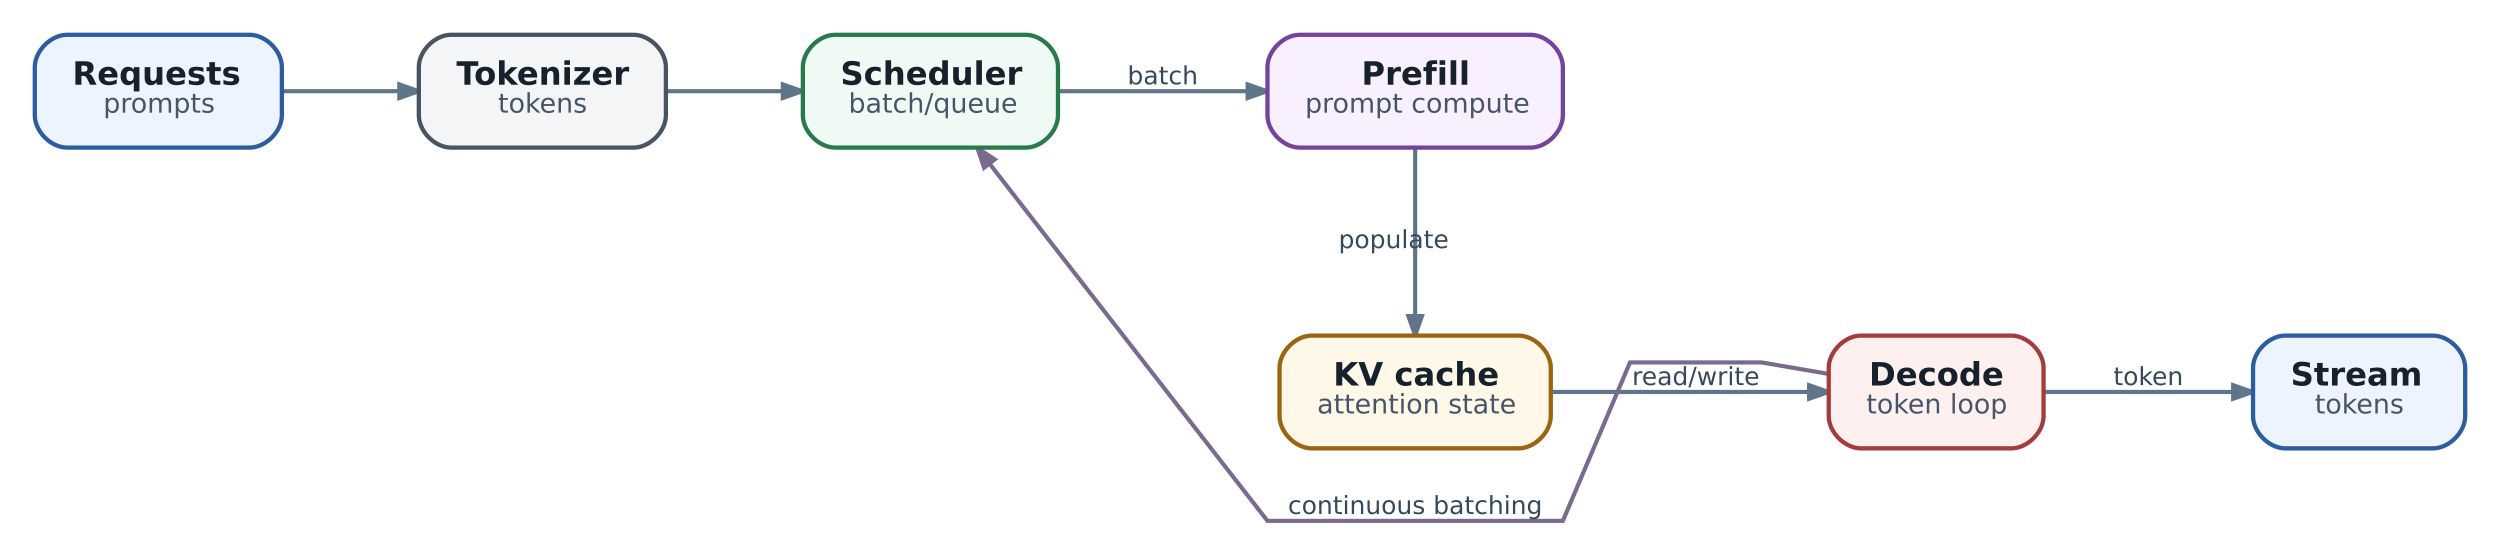
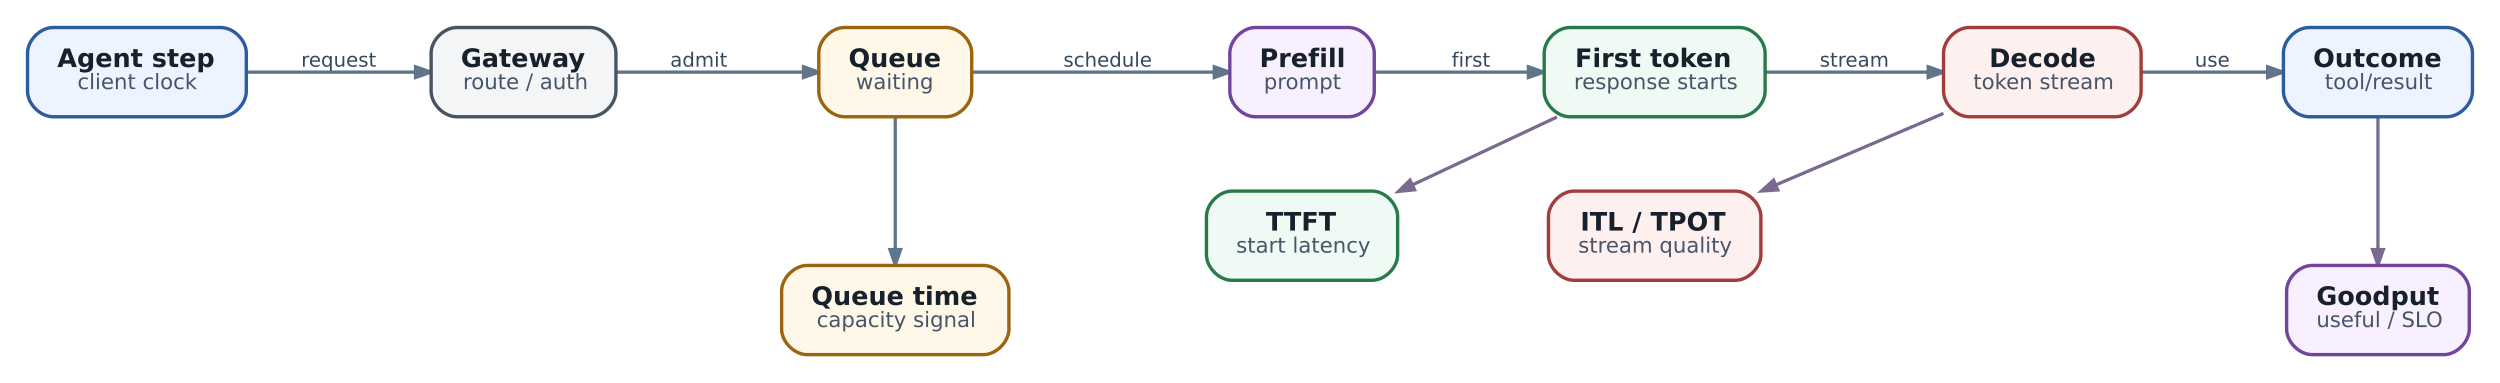
- <svg xmlns="http://www.w3.org/2000/svg" aria-label="Local inference: путь запроса через batching, prefill, KV cache и decode" class="diagram diagram-redrawn" height="206.92" role="img" viewBox="0 0 930.92 206.92" width="930.92">
-   <g class="graph" transform="scale(1 1) rotate(0) translate(12.96 193.96)">
+ <svg xmlns="http://www.w3.org/2000/svg" aria-label="Путь inference-запроса: где возникают queue time, TTFT, ITL и полезный результат" class="diagram diagram-redrawn" height="179.92" role="img" viewBox="0 0 1176.92 179.92" width="1176.92">
+   <g class="graph" transform="scale(1 1) rotate(0) translate(12.96 166.96)">
    <g class="edge">
-       <path d="M92,-160C105.86,-160 121.25,-160 135.57,-160" fill="none" stroke="#60748a" stroke-width="1.55" />
-       <polygon fill="#60748a" points="135.74,-162.52 142.94,-160 135.74,-157.48 135.74,-162.52" stroke="#60748a" stroke-width="1.55" />
+       <path d="M103.12,-133C127.9,-133 157.65,-133 182.37,-133" fill="none" stroke="#60748a" stroke-width="1.55" />
+       <polygon fill="#60748a" points="182.67,-135.52 189.87,-133 182.67,-130.48 182.67,-135.52" stroke="#60748a" stroke-width="1.55" />
+       <text fill="#34495e" font-family="DejaVu Sans" font-size="9.30" text-anchor="middle" x="146.5" y="-135.56">request</text>
    </g>
    <g class="edge">
-       <path d="M235.09,-160C248.84,-160 264.09,-160 278.38,-160" fill="none" stroke="#60748a" stroke-width="1.55" />
-       <polygon fill="#60748a" points="278.54,-162.52 285.74,-160 278.54,-157.48 278.54,-162.52" stroke="#60748a" stroke-width="1.55" />
+       <path d="M277.26,-133C304.06,-133 338.46,-133 365.17,-133" fill="none" stroke="#60748a" stroke-width="1.55" />
+       <polygon fill="#60748a" points="365.29,-135.52 372.49,-133 365.29,-130.48 365.29,-135.52" stroke="#60748a" stroke-width="1.55" />
+       <text fill="#34495e" font-family="DejaVu Sans" font-size="9.30" text-anchor="middle" x="316" y="-135.56">admit</text>
    </g>
    <g class="edge">
-       <path d="M381.4,-160C402.84,-160 428.52,-160 451.48,-160" fill="none" stroke="#60748a" stroke-width="1.55" />
-       <polygon fill="#60748a" points="451.63,-162.52 458.83,-160 451.63,-157.48 451.63,-162.52" stroke="#60748a" stroke-width="1.55" />
-       <text fill="#34495e" font-family="DejaVu Sans" font-size="9.30" text-anchor="middle" x="420" y="-162.56">batch</text>
+       <path d="M444.7,-133C476.94,-133 524.65,-133 558.47,-133" fill="none" stroke="#60748a" stroke-width="1.55" />
+       <polygon fill="#60748a" points="558.69,-135.52 565.89,-133 558.69,-130.48 558.69,-135.52" stroke="#60748a" stroke-width="1.55" />
+       <text fill="#34495e" font-family="DejaVu Sans" font-size="9.30" text-anchor="middle" x="508.5" y="-135.56">schedule</text>
    </g>
    <g class="edge">
-       <path d="M514,-138.65C514,-121 514,-95.79 514,-76.43" fill="none" stroke="#60748a" stroke-width="1.55" />
-       <polygon fill="#60748a" points="516.52,-76.27 514,-69.07 511.48,-76.27 516.52,-76.27" stroke="#60748a" stroke-width="1.55" />
-       <text fill="#34495e" font-family="DejaVu Sans" font-size="9.30" text-anchor="middle" x="506" y="-101.56">populate</text>
+       <path d="M408.5,-111.72C408.5,-103.33 408.5,-95.67 408.5,-95.67 408.5,-95.67 408.5,-58.33 408.5,-58.33 408.5,-58.33 408.5,-54.71 408.5,-49.72" fill="none" stroke="#60748a" stroke-width="1.55" />
+       <polygon fill="#60748a" points="411.02,-49.48 408.5,-42.28 405.98,-49.48 411.02,-49.48" stroke="#60748a" stroke-width="1.55" />
    </g>
    <g class="edge">
-       <path d="M564.94,-48C594.42,-48 631.49,-48 660.37,-48" fill="none" stroke="#60748a" stroke-width="1.55" />
-       <polygon fill="#60748a" points="660.7,-50.52 667.9,-48 660.7,-45.48 660.7,-50.52" stroke="#60748a" stroke-width="1.55" />
-       <text fill="#34495e" font-family="DejaVu Sans" font-size="9.30" text-anchor="middle" x="618.5" y="-50.56">read/write</text>
+       <path d="M634.19,-133C654.88,-133 682.1,-133 706.35,-133" fill="none" stroke="#60748a" stroke-width="1.55" />
+       <polygon fill="#60748a" points="706.57,-135.52 713.77,-133 706.57,-130.48 706.57,-135.52" stroke="#60748a" stroke-width="1.55" />
+       <text fill="#34495e" font-family="DejaVu Sans" font-size="9.30" text-anchor="middle" x="679.5" y="-135.56">first</text>
    </g>
    <g class="edge">
-       <path d="M667.93,-54.72C654.6,-57.01 643,-59 643,-59 643,-59 594,-59 594,-59 594,-59 569,0 569,0 569,0 459,0 459,0 459,0 391.13,-87.22 355.61,-132.87" fill="none" stroke="#7a6a8e" stroke-width="1.55" />
-       <polygon fill="#7a6a8e" points="353.47,-131.52 351.03,-138.75 357.44,-134.62 353.47,-131.52" stroke="#7a6a8e" stroke-width="1.55" />
-       <text fill="#34495e" font-family="DejaVu Sans" font-size="9.30" text-anchor="middle" x="514" y="-2.56">continuous batching</text>
+       <path d="M818.24,-133C842.14,-133 870.55,-133 894.65,-133" fill="none" stroke="#60748a" stroke-width="1.55" />
+       <polygon fill="#60748a" points="894.78,-135.52 901.98,-133 894.78,-130.48 894.78,-135.52" stroke="#60748a" stroke-width="1.55" />
+       <text fill="#34495e" font-family="DejaVu Sans" font-size="9.30" text-anchor="middle" x="860" y="-135.56">stream</text>
    </g>
    <g class="edge">
-       <path d="M748.24,-48C769.58,-48 796.1,-48 818.42,-48" fill="none" stroke="#60748a" stroke-width="1.55" />
-       <polygon fill="#60748a" points="818.61,-50.52 825.81,-48 818.61,-45.48 818.61,-50.52" stroke="#60748a" stroke-width="1.55" />
-       <text fill="#34495e" font-family="DejaVu Sans" font-size="9.30" text-anchor="middle" x="787" y="-50.56">token</text>
+       <path d="M720.01,-111.88C698.96,-101.99 673.78,-90.17 652.02,-79.95" fill="none" stroke="#7a6a8e" stroke-width="1.55" />
+       <polygon fill="#7a6a8e" points="652.97,-77.62 645.38,-76.84 650.83,-82.18 652.97,-77.62" stroke="#7a6a8e" stroke-width="1.55" />
+     </g>
+     <g class="edge">
+       <path d="M995.04,-133C1013.7,-133 1035.38,-133 1054.56,-133" fill="none" stroke="#60748a" stroke-width="1.55" />
+       <polygon fill="#60748a" points="1054.58,-135.52 1061.78,-133 1054.58,-130.48 1054.58,-135.52" stroke="#60748a" stroke-width="1.55" />
+       <text fill="#34495e" font-family="DejaVu Sans" font-size="9.30" text-anchor="middle" x="1028.5" y="-135.56">use</text>
+     </g>
+     <g class="edge">
+       <path d="M901.95,-113.57C877.98,-103.34 848.38,-90.72 823.01,-79.9" fill="none" stroke="#7a6a8e" stroke-width="1.55" />
+       <polygon fill="#7a6a8e" points="823.93,-77.55 816.32,-77.04 821.96,-82.18 823.93,-77.55" stroke="#7a6a8e" stroke-width="1.55" />
+     </g>
+     <g class="edge">
+       <path d="M1106.5,-111.72C1106.5,-103.33 1106.5,-95.67 1106.5,-95.67 1106.5,-95.67 1106.5,-58.33 1106.5,-58.33 1106.5,-58.33 1106.5,-54.71 1106.5,-49.72" fill="none" stroke="#7a6a8e" stroke-width="1.55" />
+       <polygon fill="#7a6a8e" points="1109.02,-49.48 1106.5,-42.28 1103.98,-49.48 1109.02,-49.48" stroke="#7a6a8e" stroke-width="1.55" />
    </g>
    <g class="node">
-       <path d="M80,-181C80,-181 12,-181 12,-181 6,-181 0,-175 0,-169 0,-169 0,-151 0,-151 0,-145 6,-139 12,-139 12,-139 80,-139 80,-139 86,-139 92,-145 92,-151 92,-151 92,-169 92,-169 92,-175 86,-181 80,-181" fill="#edf4ff" stroke="#2d5d9f" stroke-width="1.6" />
-       <text fill="#17212b" font-family="DejaVu Sans" font-size="12.00" font-weight="bold" text-anchor="start" x="14" y="-162.4">Requests</text>
-       <text fill="#465569" font-family="DejaVu Sans" font-size="10.00" text-anchor="start" x="25.5" y="-152">prompts</text>
+       <path d="M91,-154C91,-154 12,-154 12,-154 6,-154 0,-148 0,-142 0,-142 0,-124 0,-124 0,-118 6,-112 12,-112 12,-112 91,-112 91,-112 97,-112 103,-118 103,-124 103,-124 103,-142 103,-142 103,-148 97,-154 91,-154" fill="#edf4ff" stroke="#2d5d9f" stroke-width="1.6" />
+       <text fill="#17212b" font-family="DejaVu Sans" font-size="12.00" font-weight="bold" text-anchor="start" x="14" y="-135.4">Agent step</text>
+       <text fill="#465569" font-family="DejaVu Sans" font-size="10.00" text-anchor="start" x="23.5" y="-125">client clock</text>
    </g>
    <g class="node">
-       <path d="M223,-181C223,-181 155,-181 155,-181 149,-181 143,-175 143,-169 143,-169 143,-151 143,-151 143,-145 149,-139 155,-139 155,-139 223,-139 223,-139 229,-139 235,-145 235,-151 235,-151 235,-169 235,-169 235,-175 229,-181 223,-181" fill="#f3f5f7" stroke="#495463" stroke-width="1.6" />
-       <text fill="#17212b" font-family="DejaVu Sans" font-size="12.00" font-weight="bold" text-anchor="start" x="157" y="-162.4">Tokenizer</text>
-       <text fill="#465569" font-family="DejaVu Sans" font-size="10.00" text-anchor="start" x="172.5" y="-152">tokens</text>
+       <path d="M265,-154C265,-154 202,-154 202,-154 196,-154 190,-148 190,-142 190,-142 190,-124 190,-124 190,-118 196,-112 202,-112 202,-112 265,-112 265,-112 271,-112 277,-118 277,-124 277,-124 277,-142 277,-142 277,-148 271,-154 265,-154" fill="#f3f5f7" stroke="#495463" stroke-width="1.6" />
+       <text fill="#17212b" font-family="DejaVu Sans" font-size="12.00" font-weight="bold" text-anchor="start" x="204" y="-135.4">Gateway</text>
+       <text fill="#465569" font-family="DejaVu Sans" font-size="10.00" text-anchor="start" x="205" y="-125">route / auth</text>
    </g>
    <g class="node">
-       <path d="M369,-181C369,-181 298,-181 298,-181 292,-181 286,-175 286,-169 286,-169 286,-151 286,-151 286,-145 292,-139 298,-139 298,-139 369,-139 369,-139 375,-139 381,-145 381,-151 381,-151 381,-169 381,-169 381,-175 375,-181 369,-181" fill="#eefaf3" stroke="#287a4b" stroke-width="1.6" />
-       <text fill="#17212b" font-family="DejaVu Sans" font-size="12.00" font-weight="bold" text-anchor="start" x="300" y="-162.4">Scheduler</text>
-       <text fill="#465569" font-family="DejaVu Sans" font-size="10.00" text-anchor="start" x="303" y="-152">batch/queue</text>
+       <path d="M432.5,-154C432.5,-154 384.5,-154 384.5,-154 378.5,-154 372.5,-148 372.5,-142 372.5,-142 372.5,-124 372.5,-124 372.5,-118 378.5,-112 384.5,-112 384.5,-112 432.5,-112 432.5,-112 438.5,-112 444.5,-118 444.5,-124 444.5,-124 444.5,-142 444.5,-142 444.5,-148 438.5,-154 432.5,-154" fill="#fff7e8" stroke="#9a6410" stroke-width="1.6" />
+       <text fill="#17212b" font-family="DejaVu Sans" font-size="12.00" font-weight="bold" text-anchor="start" x="386.5" y="-135.4">Queue</text>
+       <text fill="#465569" font-family="DejaVu Sans" font-size="10.00" text-anchor="start" x="390" y="-125">waiting</text>
    </g>
    <g class="node">
-       <path d="M557,-181C557,-181 471,-181 471,-181 465,-181 459,-175 459,-169 459,-169 459,-151 459,-151 459,-145 465,-139 471,-139 471,-139 557,-139 557,-139 563,-139 569,-145 569,-151 569,-151 569,-169 569,-169 569,-175 563,-181 557,-181" fill="#f8efff" stroke="#70459b" stroke-width="1.6" />
-       <text fill="#17212b" font-family="DejaVu Sans" font-size="12.00" font-weight="bold" text-anchor="start" x="494" y="-162.4">Prefill</text>
-       <text fill="#465569" font-family="DejaVu Sans" font-size="10.00" text-anchor="start" x="473" y="-152">prompt compute</text>
+       <path d="M622,-154C622,-154 578,-154 578,-154 572,-154 566,-148 566,-142 566,-142 566,-124 566,-124 566,-118 572,-112 578,-112 578,-112 622,-112 622,-112 628,-112 634,-118 634,-124 634,-124 634,-142 634,-142 634,-148 628,-154 622,-154" fill="#f8efff" stroke="#70459b" stroke-width="1.6" />
+       <text fill="#17212b" font-family="DejaVu Sans" font-size="12.00" font-weight="bold" text-anchor="start" x="580" y="-135.4">Prefill</text>
+       <text fill="#465569" font-family="DejaVu Sans" font-size="10.00" text-anchor="start" x="582" y="-125">prompt</text>
    </g>
    <g class="node">
-       <path d="M552.5,-69C552.5,-69 475.5,-69 475.5,-69 469.5,-69 463.5,-63 463.5,-57 463.5,-57 463.5,-39 463.5,-39 463.5,-33 469.5,-27 475.5,-27 475.5,-27 552.5,-27 552.5,-27 558.5,-27 564.5,-33 564.5,-39 564.5,-39 564.5,-57 564.5,-57 564.5,-63 558.5,-69 552.5,-69" fill="#fff7e8" stroke="#9a6410" stroke-width="1.6" />
-       <text fill="#17212b" font-family="DejaVu Sans" font-size="12.00" font-weight="bold" text-anchor="start" x="483.5" y="-50.4">KV cache</text>
-       <text fill="#465569" font-family="DejaVu Sans" font-size="10.00" text-anchor="start" x="477.5" y="-40">attention state</text>
+       <path d="M806,-154C806,-154 726,-154 726,-154 720,-154 714,-148 714,-142 714,-142 714,-124 714,-124 714,-118 720,-112 726,-112 726,-112 806,-112 806,-112 812,-112 818,-118 818,-124 818,-124 818,-142 818,-142 818,-148 812,-154 806,-154" fill="#eefaf3" stroke="#287a4b" stroke-width="1.6" />
+       <text fill="#17212b" font-family="DejaVu Sans" font-size="12.00" font-weight="bold" text-anchor="start" x="728.5" y="-135.4">First token</text>
+       <text fill="#465569" font-family="DejaVu Sans" font-size="10.00" text-anchor="start" x="728" y="-125">response starts</text>
    </g>
    <g class="node">
-       <path d="M736,-69C736,-69 680,-69 680,-69 674,-69 668,-63 668,-57 668,-57 668,-39 668,-39 668,-33 674,-27 680,-27 680,-27 736,-27 736,-27 742,-27 748,-33 748,-39 748,-39 748,-57 748,-57 748,-63 742,-69 736,-69" fill="#fff0f0" stroke="#a23d3d" stroke-width="1.6" />
-       <text fill="#17212b" font-family="DejaVu Sans" font-size="12.00" font-weight="bold" text-anchor="start" x="683" y="-50.4">Decode</text>
-       <text fill="#465569" font-family="DejaVu Sans" font-size="10.00" text-anchor="start" x="682" y="-40">token loop</text>
+       <path d="M983,-154C983,-154 914,-154 914,-154 908,-154 902,-148 902,-142 902,-142 902,-124 902,-124 902,-118 908,-112 914,-112 914,-112 983,-112 983,-112 989,-112 995,-118 995,-124 995,-124 995,-142 995,-142 995,-148 989,-154 983,-154" fill="#fff0f0" stroke="#a23d3d" stroke-width="1.6" />
+       <text fill="#17212b" font-family="DejaVu Sans" font-size="12.00" font-weight="bold" text-anchor="start" x="923.5" y="-135.4">Decode</text>
+       <text fill="#465569" font-family="DejaVu Sans" font-size="10.00" text-anchor="start" x="916" y="-125">token stream</text>
    </g>
    <g class="node">
-       <path d="M893,-69C893,-69 838,-69 838,-69 832,-69 826,-63 826,-57 826,-57 826,-39 826,-39 826,-33 832,-27 838,-27 838,-27 893,-27 893,-27 899,-27 905,-33 905,-39 905,-39 905,-57 905,-57 905,-63 899,-69 893,-69" fill="#edf4ff" stroke="#2d5d9f" stroke-width="1.6" />
-       <text fill="#17212b" font-family="DejaVu Sans" font-size="12.00" font-weight="bold" text-anchor="start" x="840" y="-50.4">Stream</text>
-       <text fill="#465569" font-family="DejaVu Sans" font-size="10.00" text-anchor="start" x="849" y="-40">tokens</text>
+       <path d="M1139,-154C1139,-154 1074,-154 1074,-154 1068,-154 1062,-148 1062,-142 1062,-142 1062,-124 1062,-124 1062,-118 1068,-112 1074,-112 1074,-112 1139,-112 1139,-112 1145,-112 1151,-118 1151,-124 1151,-124 1151,-142 1151,-142 1151,-148 1145,-154 1139,-154" fill="#edf4ff" stroke="#2d5d9f" stroke-width="1.6" />
+       <text fill="#17212b" font-family="DejaVu Sans" font-size="12.00" font-weight="bold" text-anchor="start" x="1076" y="-135.4">Outcome</text>
+       <text fill="#465569" font-family="DejaVu Sans" font-size="10.00" text-anchor="start" x="1081.5" y="-125">tool/result</text>
+     </g>
+     <g class="node">
+       <path d="M450,-42C450,-42 367,-42 367,-42 361,-42 355,-36 355,-30 355,-30 355,-12 355,-12 355,-6 361,0 367,0 367,0 450,0 450,0 456,0 462,-6 462,-12 462,-12 462,-30 462,-30 462,-36 456,-42 450,-42" fill="#fff7e8" stroke="#9a6410" stroke-width="1.6" />
+       <text fill="#17212b" font-family="DejaVu Sans" font-size="12.00" font-weight="bold" text-anchor="start" x="369" y="-23.4">Queue time</text>
+       <text fill="#465569" font-family="DejaVu Sans" font-size="10.00" text-anchor="start" x="371.5" y="-13">capacity signal</text>
+     </g>
+     <g class="node">
+       <path d="M633,-77C633,-77 567,-77 567,-77 561,-77 555,-71 555,-65 555,-65 555,-47 555,-47 555,-41 561,-35 567,-35 567,-35 633,-35 633,-35 639,-35 645,-41 645,-47 645,-47 645,-65 645,-65 645,-71 639,-77 633,-77" fill="#eefaf3" stroke="#287a4b" stroke-width="1.6" />
+       <text fill="#17212b" font-family="DejaVu Sans" font-size="12.00" font-weight="bold" text-anchor="start" x="583" y="-58.4">TTFT</text>
+       <text fill="#465569" font-family="DejaVu Sans" font-size="10.00" text-anchor="start" x="569" y="-48">start latency</text>
+     </g>
+     <g class="node">
+       <path d="M804,-77C804,-77 728,-77 728,-77 722,-77 716,-71 716,-65 716,-65 716,-47 716,-47 716,-41 722,-35 728,-35 728,-35 804,-35 804,-35 810,-35 816,-41 816,-47 816,-47 816,-65 816,-65 816,-71 810,-77 804,-77" fill="#fff0f0" stroke="#a23d3d" stroke-width="1.6" />
+       <text fill="#17212b" font-family="DejaVu Sans" font-size="12.00" font-weight="bold" text-anchor="start" x="731" y="-58.4">ITL / TPOT</text>
+       <text fill="#465569" font-family="DejaVu Sans" font-size="10.00" text-anchor="start" x="730" y="-48">stream quality</text>
+     </g>
+     <g class="node">
+       <path d="M1137.5,-42C1137.5,-42 1075.5,-42 1075.5,-42 1069.5,-42 1063.5,-36 1063.5,-30 1063.5,-30 1063.5,-12 1063.5,-12 1063.5,-6 1069.5,0 1075.5,0 1075.5,0 1137.5,0 1137.5,0 1143.5,0 1149.5,-6 1149.5,-12 1149.5,-12 1149.5,-30 1149.5,-30 1149.5,-36 1143.5,-42 1137.5,-42" fill="#f8efff" stroke="#70459b" stroke-width="1.6" />
+       <text fill="#17212b" font-family="DejaVu Sans" font-size="12.00" font-weight="bold" text-anchor="start" x="1077.5" y="-23.4">Goodput</text>
+       <text fill="#465569" font-family="DejaVu Sans" font-size="10.00" text-anchor="start" x="1077.5" y="-13">useful / SLO</text>
    </g>
  </g>
</svg>
